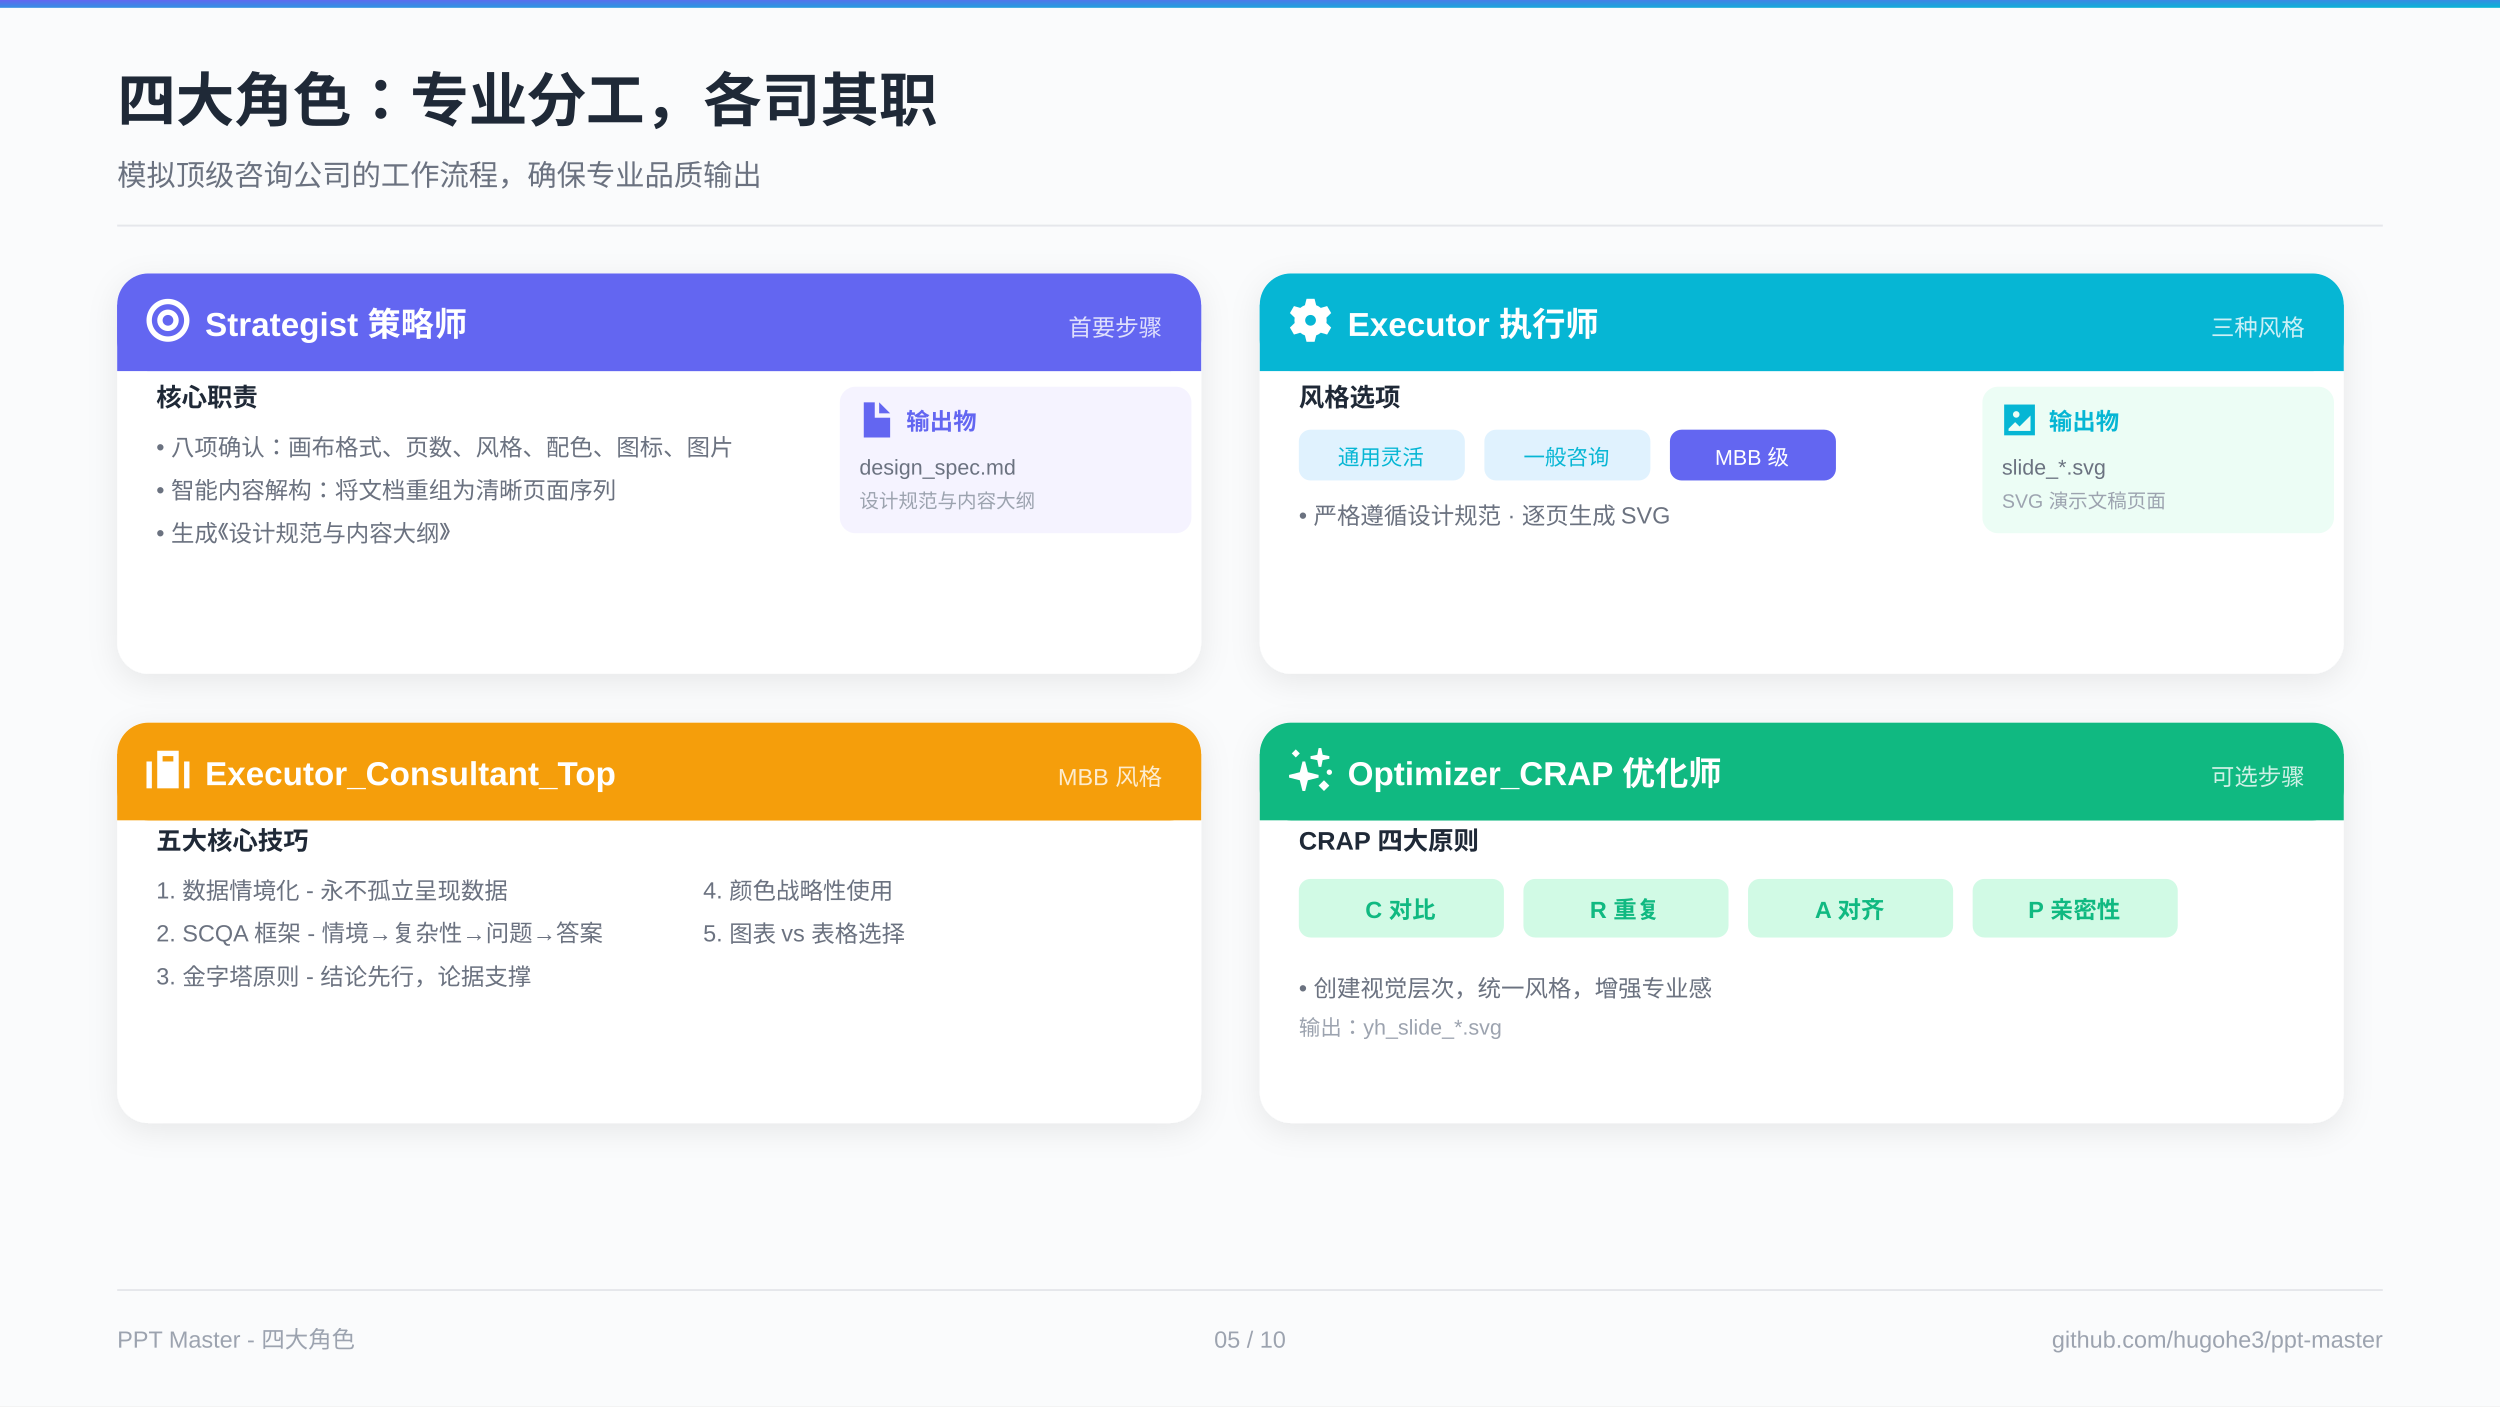
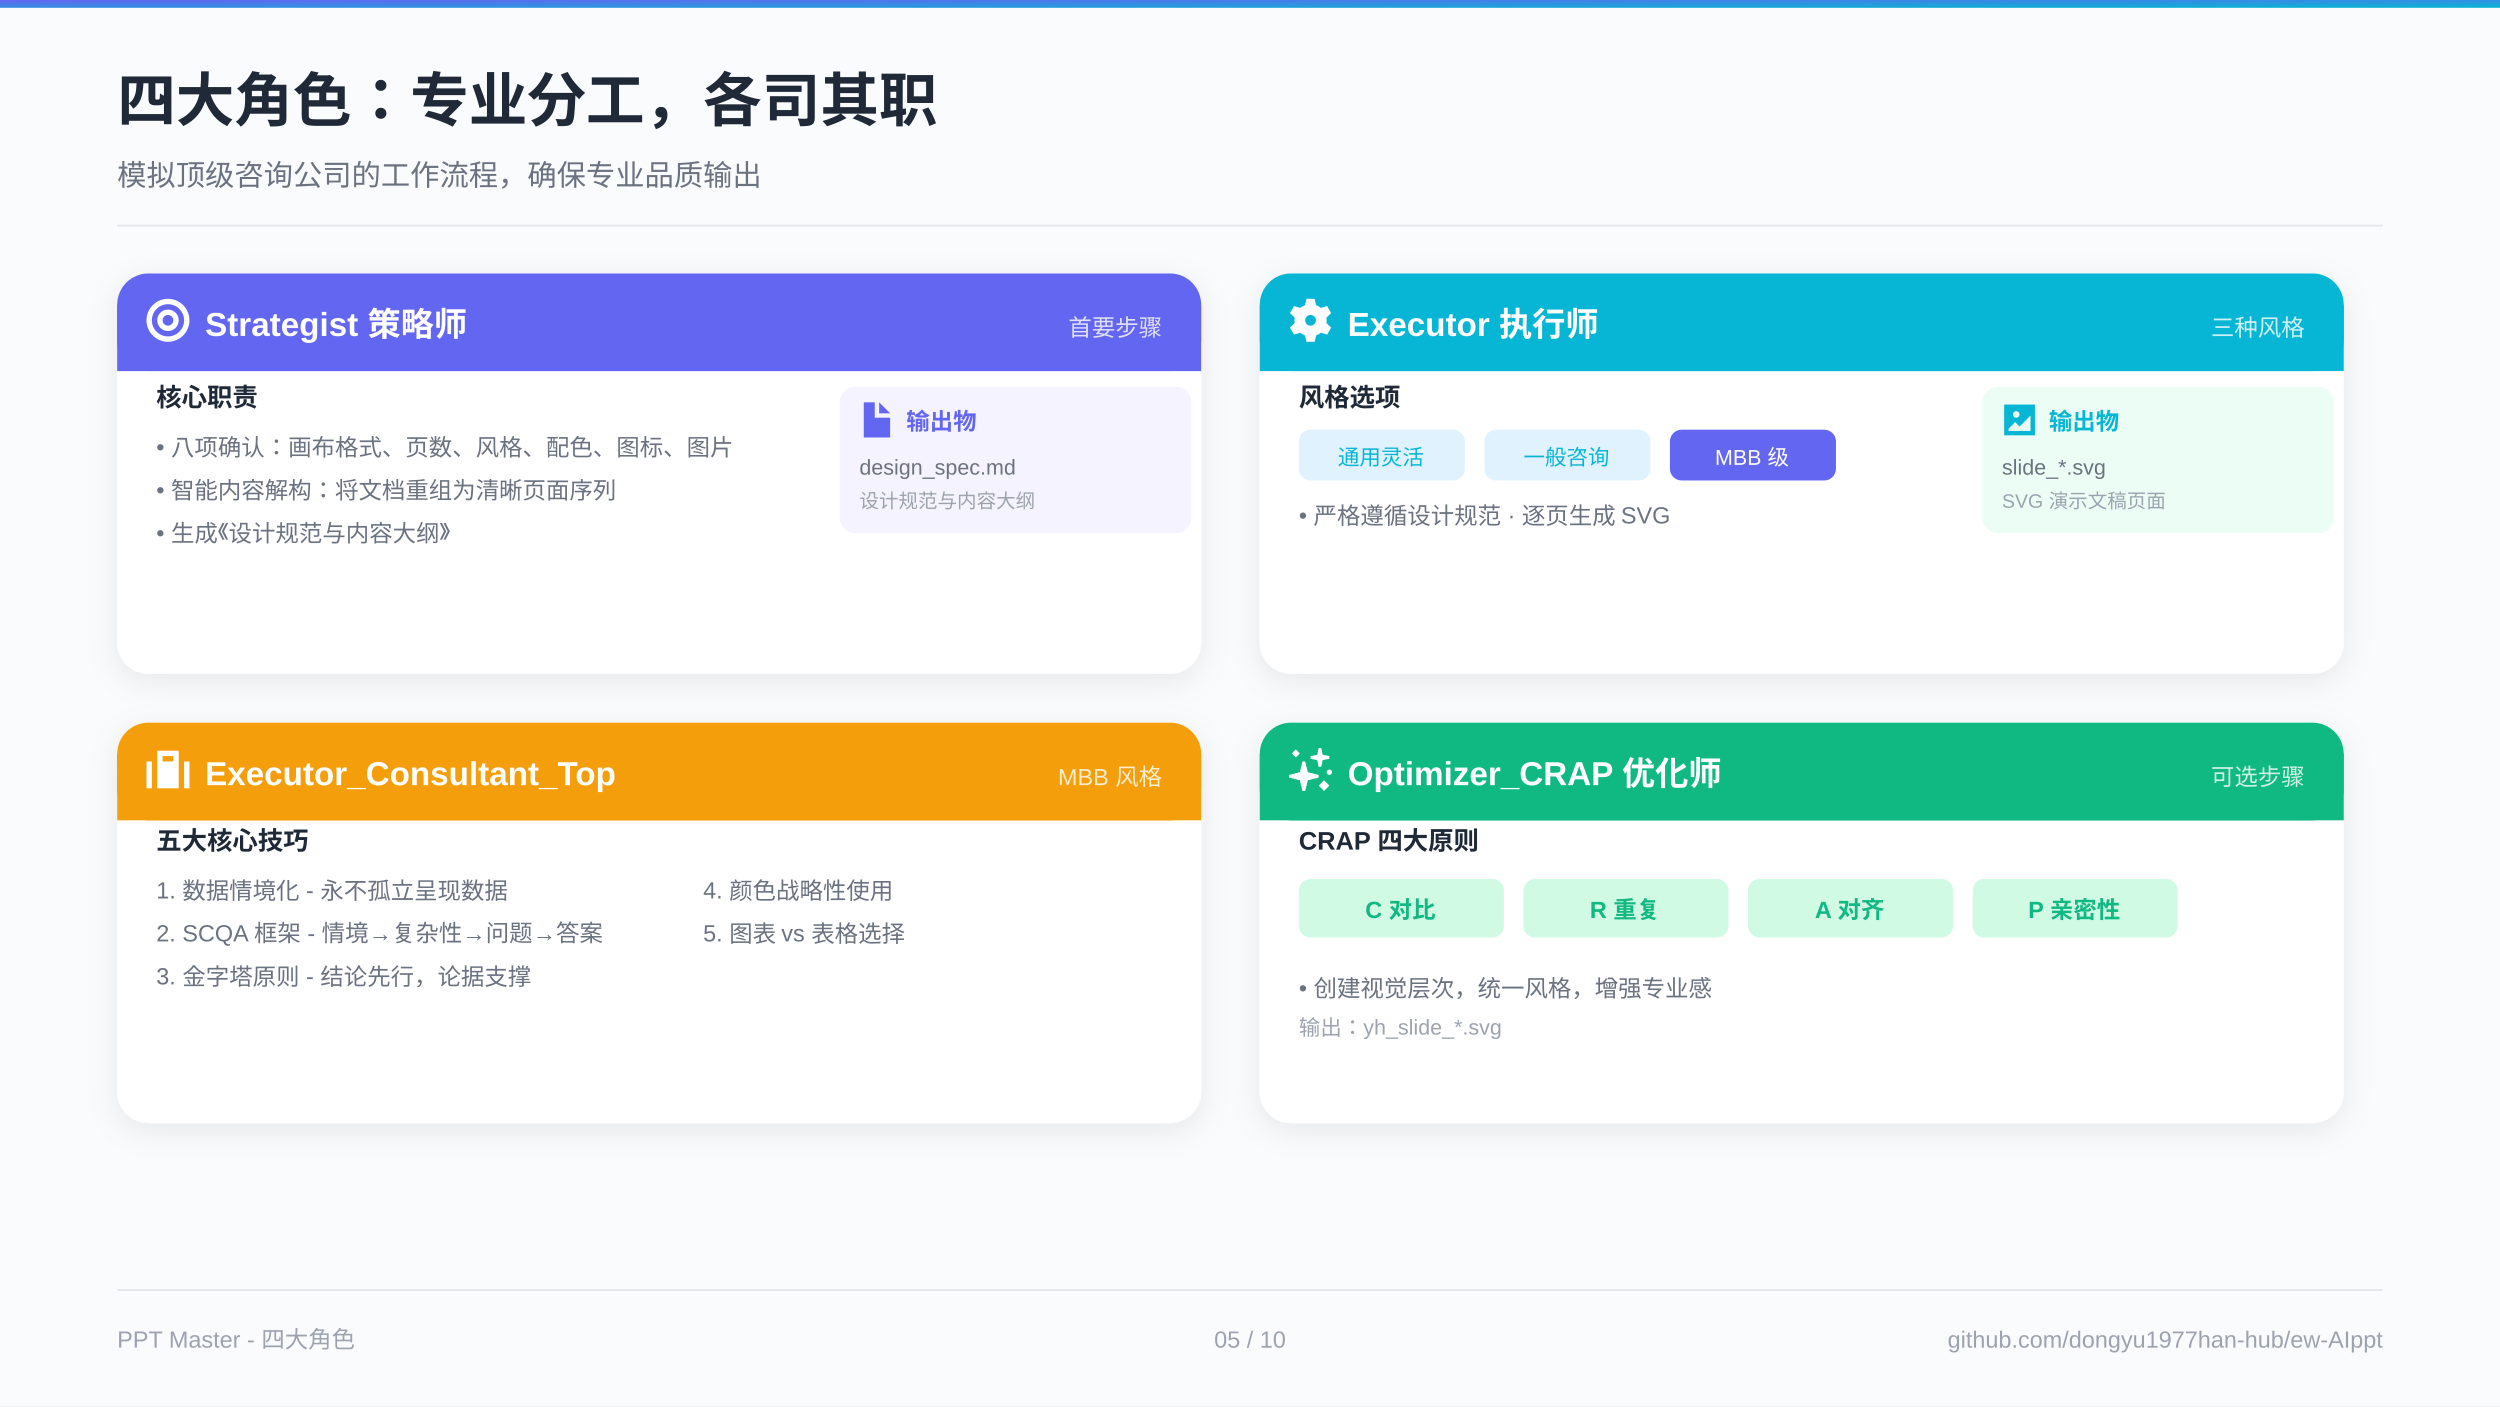
<svg xmlns="http://www.w3.org/2000/svg" viewBox="0 0 1280 720" width="1280" height="720">
  <defs>
    <linearGradient id="gradient1" x1="0%" y1="0%" x2="100%" y2="100%">
      <stop offset="0%" stop-color="#6366F1" />
      <stop offset="100%" stop-color="#06B6D4" />
    </linearGradient>
    <filter id="cardShadow" x="-15%" y="-15%" width="140%" height="140%">
      <feGaussianBlur in="SourceAlpha" stdDeviation="8" />
      <feOffset dx="0" dy="4" result="offsetBlur" />
      <feFlood flood-color="#000000" flood-opacity="0.08" result="shadowColor" />
      <feComposite in="shadowColor" in2="offsetBlur" operator="in" result="shadow" />
      <feMerge>
        <feMergeNode in="shadow" />
        <feMergeNode in="SourceGraphic" />
      </feMerge>
    </filter>
  </defs>
  <rect width="1280" height="720" fill="#FAFBFC" />
  <rect x="0" y="0" width="1280" height="4" fill="url(#gradient1)" />
  <text x="60" y="62" font-family="Microsoft YaHei, Arial, sans-serif" font-size="30" font-weight="bold" fill="#1F2937">四大角色：专业分工，各司其职</text>
  <text x="60" y="95" font-family="Microsoft YaHei, Arial, sans-serif" font-size="15" fill="#6B7280">模拟顶级咨询公司的工作流程，确保专业品质输出</text>
  <rect x="60" y="115" width="1160" height="1" fill="#E5E7EB" />
  <g transform="translate(60, 140)">
    <g filter="url(#cardShadow)">
      <path fill="#FFFFFF" d="M16,0 H539 A16,16 0 0 1 555,16 V189 A16,16 0 0 1 539,205 H16 A16,16 0 0 1 0,189 V16 A16,16 0 0 1 16,0 Z" />
    </g>
    <path fill="#6366F1" d="M16,0 H539 A16,16 0 0 1 555,16 V34 A16,16 0 0 1 539,50 H16 A16,16 0 0 1 0,34 V16 A16,16 0 0 1 16,0 Z" />
    <rect x="0" y="16" width="555" height="34" fill="#6366F1" />
    <g transform="translate(15.0, 13.0) scale(1.375)" fill="#FFFFFF">
      <path fill-rule="evenodd" clip-rule="evenodd" d="M8 4C5.791 4 4 5.791 4 8C4 10.209 5.791 12 8 12C10.209 12 12 10.209 12 8C12 5.791 10.209 4 8 4ZM6 8C6 6.895 6.895 6 8 6C9.105 6 10 6.895 10 8C10 9.105 9.105 10 8 10C6.895 10 6 9.105 6 8Z" />
      <path fill-rule="evenodd" clip-rule="evenodd" d="M8 0C3.582 0 0 3.582 0 8C0 12.418 3.582 16 8 16C12.418 16 16 12.418 16 8C16 3.582 12.418 0 8 0ZM2 8C2 4.686 4.686 2 8 2C11.314 2 14 4.686 14 8C14 11.314 11.314 14 8 14C4.686 14 2 11.314 2 8Z" />
    </g>
    <text x="45" y="32" font-family="Microsoft YaHei, Arial, sans-serif" font-size="17" font-weight="bold" fill="#FFFFFF">Strategist 策略师</text>
    <text x="535" y="32" font-family="Microsoft YaHei, Arial, sans-serif" font-size="12" text-anchor="end" fill="#FFFFFF" fill-opacity="0.8">首要步骤</text>
    <g transform="translate(20, 68)" font-family="Microsoft YaHei, Arial, sans-serif">
      <text x="0" y="0" font-size="13" font-weight="bold" fill="#1F2937">核心职责</text>
      <text x="0" y="25" font-size="12" fill="#6B7280">• 八项确认：画布格式、页数、风格、配色、图标、图片</text>
      <text x="0" y="47" font-size="12" fill="#6B7280">• 智能内容解构：将文档重组为清晰页面序列</text>
      <text x="0" y="69" font-size="12" fill="#6B7280">• 生成《设计规范与内容大纲》</text>
      <path fill="#F5F3FF" d="M358,-10 H522 A8,8 0 0 1 530,-2 V57 A8,8 0 0 1 522,65 H358 A8,8 0 0 1 350,57 V-2 A8,8 0 0 1 358,-10 Z" />
      <g transform="translate(360.0, -2.0) scale(1.125)" fill="#6366F1">
        <path d="M7 0H2V16H14V7H7V0Z" />
        <path d="M9 0V5H14L9 0Z" />
      </g>
      <text x="384" y="12" font-size="12" font-weight="bold" fill="#6366F1">输出物</text>
      <text x="360" y="35" font-size="11" fill="#6B7280">design_spec.md</text>
      <text x="360" y="52" font-size="10" fill="#9CA3AF">设计规范与内容大纲</text>
    </g>
    <g transform="translate(585, 0)">
      <g filter="url(#cardShadow)">
        <path fill="#FFFFFF" d="M16,0 H539 A16,16 0 0 1 555,16 V189 A16,16 0 0 1 539,205 H16 A16,16 0 0 1 0,189 V16 A16,16 0 0 1 16,0 Z" />
      </g>
      <path fill="#06B6D4" d="M16,0 H539 A16,16 0 0 1 555,16 V34 A16,16 0 0 1 539,50 H16 A16,16 0 0 1 0,34 V16 A16,16 0 0 1 16,0 Z" />
      <rect x="0" y="16" width="555" height="34" fill="#06B6D4" />
      <g transform="translate(15.0, 13.0) scale(1.375)" fill="#FFFFFF">
        <path fill-rule="evenodd" clip-rule="evenodd" d="M6.5 0H9.5L10.094 2.375C10.728 2.611 11.311 2.952 11.822 3.375L14.178 2.701L15.678 5.299L13.917 7.002C13.972 7.326 14 7.66 14 8C14 8.34 13.972 8.674 13.917 8.998L15.678 10.701L14.178 13.299L11.822 12.625C11.311 13.048 10.728 13.389 10.094 13.624L9.5 16H6.5L5.906 13.624C5.272 13.389 4.689 13.048 4.178 12.625L1.822 13.299L0.322 10.701L2.083 8.998C2.028 8.674 2 8.34 2 8C2 7.66 2.028 7.326 2.083 7.002L0.322 5.299L1.822 2.701L4.178 3.375C4.689 2.952 5.272 2.611 5.906 2.375L6.5 0ZM8 10C9.105 10 10 9.105 10 8C10 6.895 9.105 6 8 6C6.895 6 6 6.895 6 8C6 9.105 6.895 10 8 10Z" />
      </g>
      <text x="45" y="32" font-family="Microsoft YaHei, Arial, sans-serif" font-size="17" font-weight="bold" fill="#FFFFFF">Executor 执行师</text>
      <text x="535" y="32" font-family="Microsoft YaHei, Arial, sans-serif" font-size="12" text-anchor="end" fill="#FFFFFF" fill-opacity="0.8">三种风格</text>
      <g transform="translate(20, 68)" font-family="Microsoft YaHei, Arial, sans-serif">
        <text x="0" y="0" font-size="13" font-weight="bold" fill="#1F2937">风格选项</text>
        <path fill="#E0F2FE" d="M6,12 H79 A6,6 0 0 1 85,18 V32 A6,6 0 0 1 79,38 H6 A6,6 0 0 1 0,32 V18 A6,6 0 0 1 6,12 Z" />
        <text x="42" y="30" font-size="11" text-anchor="middle" fill="#06B6D4">通用灵活</text>
        <path fill="#E0F2FE" d="M101,12 H174 A6,6 0 0 1 180,18 V32 A6,6 0 0 1 174,38 H101 A6,6 0 0 1 95,32 V18 A6,6 0 0 1 101,12 Z" />
        <text x="137" y="30" font-size="11" text-anchor="middle" fill="#06B6D4">一般咨询</text>
        <path fill="#6366F1" d="M196,12 H269 A6,6 0 0 1 275,18 V32 A6,6 0 0 1 269,38 H196 A6,6 0 0 1 190,32 V18 A6,6 0 0 1 196,12 Z" />
        <text x="232" y="30" font-size="11" text-anchor="middle" fill="#FFFFFF">MBB 级</text>
        <text x="0" y="60" font-size="12" fill="#6B7280">• 严格遵循设计规范 · 逐页生成 SVG</text>
        <path fill="#ECFDF5" d="M358,-10 H522 A8,8 0 0 1 530,-2 V57 A8,8 0 0 1 522,65 H358 A8,8 0 0 1 350,57 V-2 A8,8 0 0 1 358,-10 Z" />
        <g transform="translate(360.0, -2.0) scale(1.125)" fill="#06B6D4">
          <path fill-rule="evenodd" clip-rule="evenodd" d="M1 1H15V15H1V1ZM6 9L8 11L13 6V13H3V12L6 9ZM6.5 7C7.328 7 8 6.328 8 5.5C8 4.672 7.328 4 6.5 4C5.672 4 5 4.672 5 5.5C5 6.328 5.672 7 6.5 7Z" />
        </g>
        <text x="384" y="12" font-size="12" font-weight="bold" fill="#06B6D4">输出物</text>
        <text x="360" y="35" font-size="11" fill="#6B7280">slide_*.svg</text>
        <text x="360" y="52" font-size="10" fill="#9CA3AF">SVG 演示文稿页面</text>
      </g>
    </g>
    <g transform="translate(0, 230)">
      <g filter="url(#cardShadow)">
        <path fill="#FFFFFF" d="M16,0 H539 A16,16 0 0 1 555,16 V189 A16,16 0 0 1 539,205 H16 A16,16 0 0 1 0,189 V16 A16,16 0 0 1 16,0 Z" />
      </g>
      <path fill="#F59E0B" d="M16,0 H539 A16,16 0 0 1 555,16 V34 A16,16 0 0 1 539,50 H16 A16,16 0 0 1 0,34 V16 A16,16 0 0 1 16,0 Z" />
      <rect x="0" y="16" width="555" height="34" fill="#F59E0B" />
      <g transform="translate(15.0, 13.0) scale(1.375)" fill="#FFFFFF">
        <path fill-rule="evenodd" clip-rule="evenodd" d="M4 1V15H12V1H4ZM10 5V3H6V5H10Z" />
        <path d="M16 15H14V5H16V15Z" />
        <path d="M2 5H0V15H2V5Z" />
      </g>
      <text x="45" y="32" font-family="Microsoft YaHei, Arial, sans-serif" font-size="17" font-weight="bold" fill="#FFFFFF">Executor_Consultant_Top</text>
      <text x="535" y="32" font-family="Microsoft YaHei, Arial, sans-serif" font-size="12" text-anchor="end" fill="#FFFFFF" fill-opacity="0.8">MBB 风格</text>
      <g transform="translate(20, 65)" font-family="Microsoft YaHei, Arial, sans-serif">
        <text x="0" y="0" font-size="13" font-weight="bold" fill="#1F2937">五大核心技巧</text>
        <g font-size="12" fill="#6B7280">
          <text x="0" y="25">1. 数据情境化 - 永不孤立呈现数据</text>
          <text x="0" y="47">2. SCQA 框架 - 情境→复杂性→问题→答案</text>
          <text x="0" y="69">3. 金字塔原则 - 结论先行，论据支撑</text>
          <text x="280" y="25">4. 颜色战略性使用</text>
          <text x="280" y="47">5. 图表 vs 表格选择</text>
        </g>
      </g>
    </g>
    <g transform="translate(585, 230)">
      <g filter="url(#cardShadow)">
        <path fill="#FFFFFF" d="M16,0 H539 A16,16 0 0 1 555,16 V189 A16,16 0 0 1 539,205 H16 A16,16 0 0 1 0,189 V16 A16,16 0 0 1 16,0 Z" />
      </g>
      <path fill="#10B981" d="M16,0 H539 A16,16 0 0 1 555,16 V34 A16,16 0 0 1 539,50 H16 A16,16 0 0 1 0,34 V16 A16,16 0 0 1 16,0 Z" />
      <rect x="0" y="16" width="555" height="34" fill="#10B981" />
      <g transform="translate(15.0, 13.0) scale(1.375)" fill="#FFFFFF">
        <path d="M8 3L10.5 2.5L11 0H12L12.5 2.5L15 3V4L12.5 4.5L12 7H11L10.5 4.5L8 4V3Z" />
        <path d="M0 11V10L4 9L5 5H6L7 9L11 10V11L7 12L6 16H5L4 12L0 11Z" />
        <path d="M1 2L2.5 0.5L4 2L2.5 3.5L1 2Z" />
        <path d="M15 14L13 12L11 14L13 16L15 14Z" />
        <path d="M15 10C15.552 10 16 9.552 16 9C16 8.448 15.552 8 15 8C14.448 8 14 8.448 14 9C14 9.552 14.448 10 15 10Z" />
      </g>
      <text x="45" y="32" font-family="Microsoft YaHei, Arial, sans-serif" font-size="17" font-weight="bold" fill="#FFFFFF">Optimizer_CRAP 优化师</text>
      <text x="535" y="32" font-family="Microsoft YaHei, Arial, sans-serif" font-size="12" text-anchor="end" fill="#FFFFFF" fill-opacity="0.8">可选步骤</text>
      <g transform="translate(20, 65)" font-family="Microsoft YaHei, Arial, sans-serif">
        <text x="0" y="0" font-size="13" font-weight="bold" fill="#1F2937">CRAP 四大原则</text>
        <path fill="#D1FAE5" d="M6,15 H99 A6,6 0 0 1 105,21 V39 A6,6 0 0 1 99,45 H6 A6,6 0 0 1 0,39 V21 A6,6 0 0 1 6,15 Z" />
        <text x="52" y="35" font-size="12" text-anchor="middle" fill="#10B981" font-weight="bold">C 对比</text>
        <path fill="#D1FAE5" d="M121,15 H214 A6,6 0 0 1 220,21 V39 A6,6 0 0 1 214,45 H121 A6,6 0 0 1 115,39 V21 A6,6 0 0 1 121,15 Z" />
        <text x="167" y="35" font-size="12" text-anchor="middle" fill="#10B981" font-weight="bold">R 重复</text>
        <path fill="#D1FAE5" d="M236,15 H329 A6,6 0 0 1 335,21 V39 A6,6 0 0 1 329,45 H236 A6,6 0 0 1 230,39 V21 A6,6 0 0 1 236,15 Z" />
        <text x="282" y="35" font-size="12" text-anchor="middle" fill="#10B981" font-weight="bold">A 对齐</text>
        <path fill="#D1FAE5" d="M351,15 H444 A6,6 0 0 1 450,21 V39 A6,6 0 0 1 444,45 H351 A6,6 0 0 1 345,39 V21 A6,6 0 0 1 351,15 Z" />
        <text x="397" y="35" font-size="12" text-anchor="middle" fill="#10B981" font-weight="bold">P 亲密性</text>
        <text x="0" y="75" font-size="12" fill="#6B7280">• 创建视觉层次，统一风格，增强专业感</text>
        <text x="0" y="95" font-size="11" fill="#9CA3AF">输出：yh_slide_*.svg</text>
      </g>
    </g>
  </g>
  <rect x="60" y="660" width="1160" height="1" fill="#E5E7EB" />
  <text x="60" y="690" font-family="Microsoft YaHei, Arial, sans-serif" font-size="12" fill="#9CA3AF">PPT Master - 四大角色</text>
  <text x="640" y="690" font-family="Arial, sans-serif" font-size="12" text-anchor="middle" fill="#9CA3AF">05 / 10</text>
-   <text x="1220" y="690" font-family="Arial, sans-serif" font-size="12" text-anchor="end" fill="#9CA3AF">github.com/hugohe3/ppt-master</text>
+   <text x="1220" y="690" font-family="Arial, sans-serif" font-size="12" text-anchor="end" fill="#9CA3AF">github.com/dongyu1977han-hub/ew-AIppt</text>
</svg>
